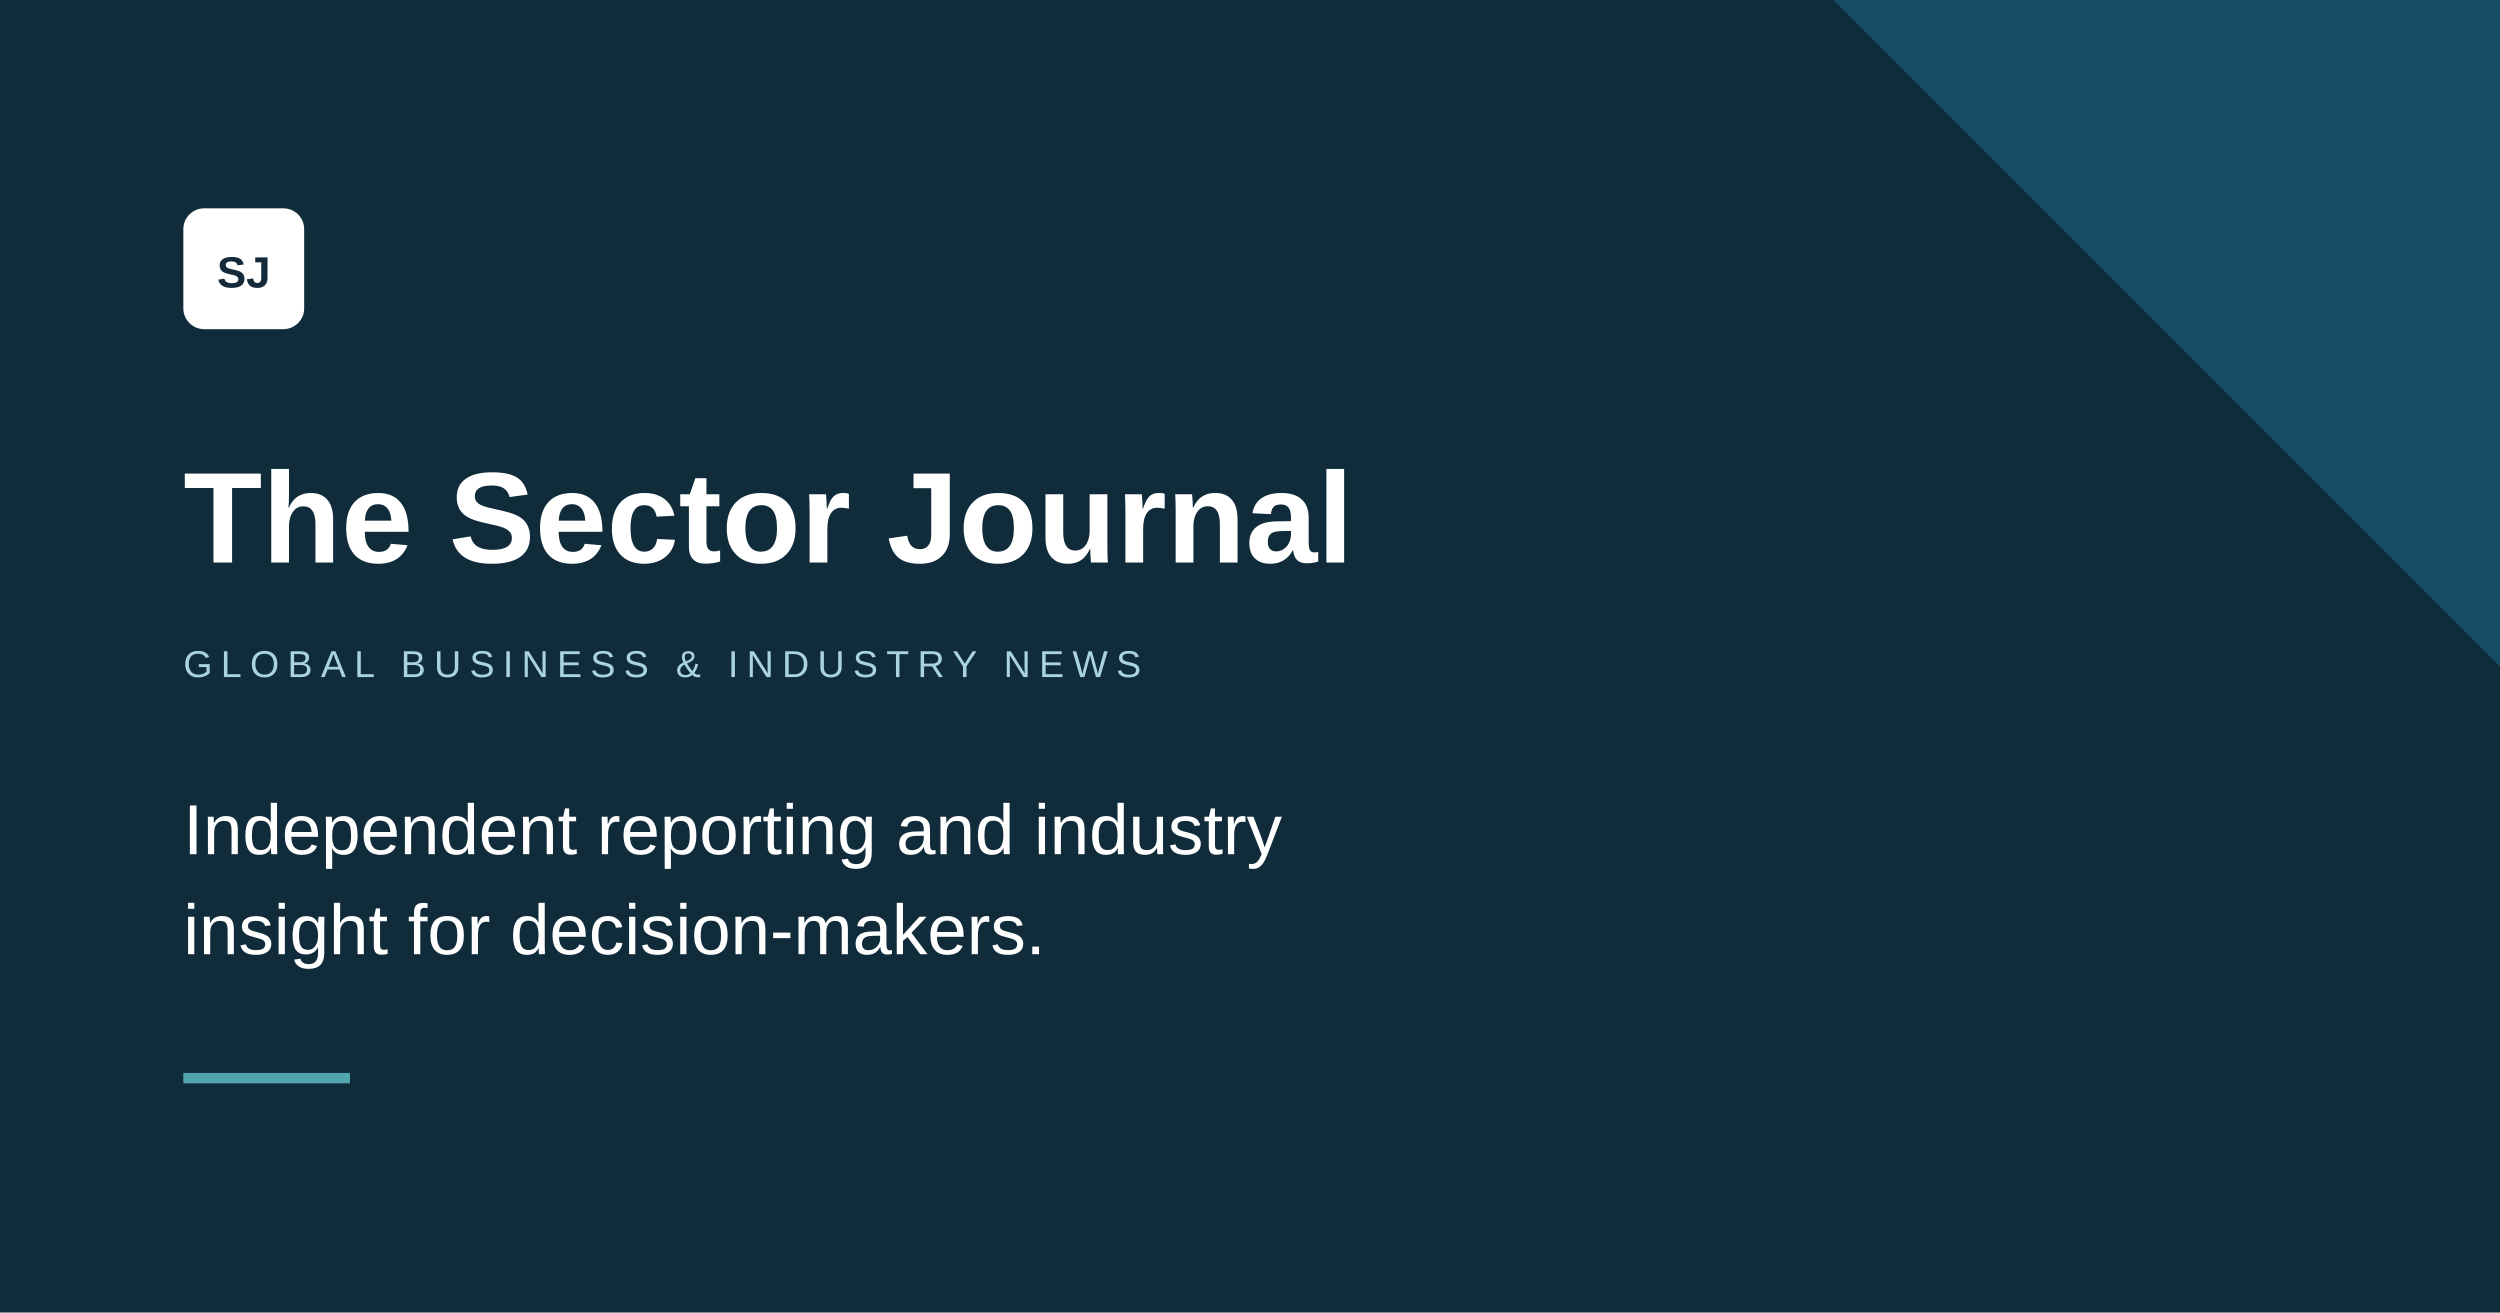
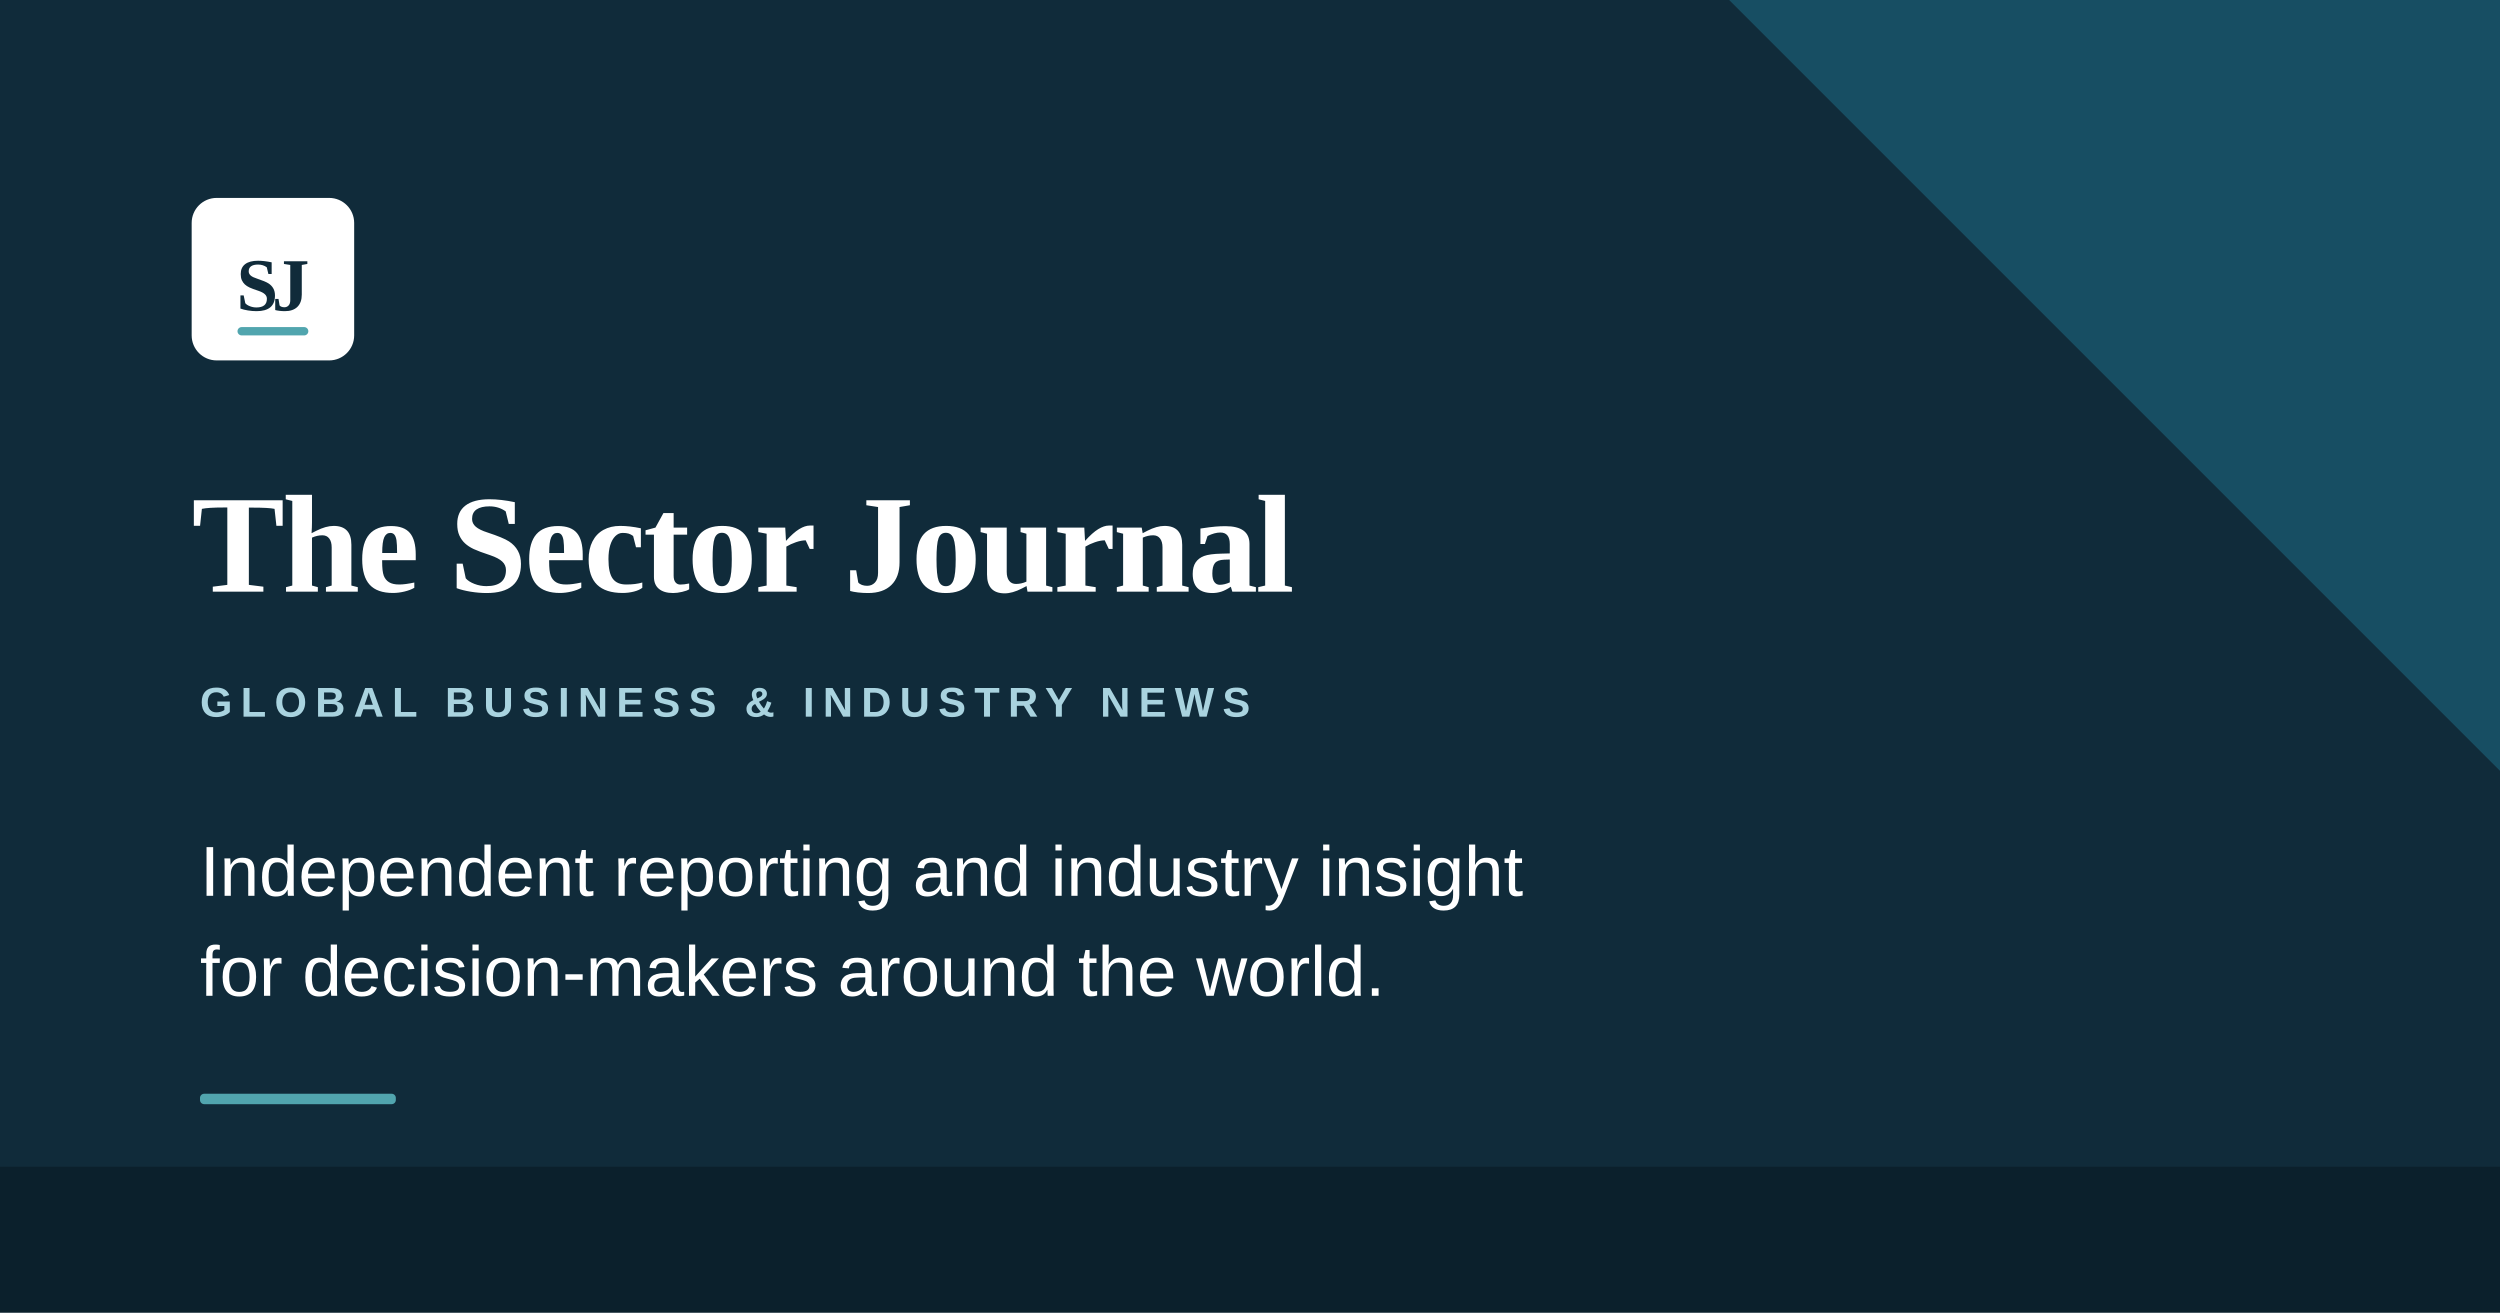
- <svg xmlns="http://www.w3.org/2000/svg" width="1200" height="630" viewBox="0 0 1200 630">
+ <svg xmlns="http://www.w3.org/2000/svg" width="1200" height="630" viewBox="0 0 1200 630" role="img" aria-labelledby="title desc">
  <rect width="1200" height="630" fill="#102b3a" />
-   <path d="M880 0h320v320z" fill="#174e63" />
-   <rect x="88" y="100" width="58" height="58" rx="10" fill="#fff" />
-   <text x="117" y="138" text-anchor="middle" font-family="Arial,sans-serif" font-size="21" font-weight="700" fill="#142a3a">SJ</text>
-   <text x="88" y="270" font-family="Arial,sans-serif" font-size="62" font-weight="700" fill="#fff">The Sector Journal</text>
-   <text x="88" y="325" font-family="Arial,sans-serif" font-size="18" letter-spacing="4" fill="#a9d3df">GLOBAL BUSINESS &amp; INDUSTRY NEWS</text>
-   <text x="88" y="410" font-family="Arial,sans-serif" font-size="34" fill="#fff">Independent reporting and industry</text>
-   <text x="88" y="458" font-family="Arial,sans-serif" font-size="34" fill="#fff">insight for decision-makers.</text>
-   <rect x="88" y="515" width="80" height="5" fill="#51a5ae" />
+   <path d="M830 0h370v370z" fill="#174e63" />
+   <path d="M0 560h1200v70H0z" fill="#0b202c" />
+   <rect x="92" y="95" width="78" height="78" rx="12" fill="#ffffff" />
+   <text x="131" y="149" text-anchor="middle" font-family="Georgia, 'Times New Roman', serif" font-size="36" font-weight="700" letter-spacing="-3" fill="#102b3a">SJ</text>
+   <rect x="114" y="157" width="34" height="4" rx="2" fill="#51a5ae" />
+   <text x="92" y="284" font-family="Georgia, 'Times New Roman', serif" font-size="67" font-weight="700" letter-spacing="-1.2" fill="#ffffff">The Sector Journal</text>
+   <text x="96" y="344" font-family="Arial, Helvetica, sans-serif" font-size="20" font-weight="700" letter-spacing="4" fill="#a9d3df">GLOBAL BUSINESS &amp; INDUSTRY NEWS</text>
+   <text x="96" y="430" font-family="Arial, Helvetica, sans-serif" font-size="34" fill="#ffffff">Independent reporting and industry insight</text>
+   <text x="96" y="478" font-family="Arial, Helvetica, sans-serif" font-size="34" fill="#ffffff">for decision-makers around the world.</text>
+   <rect x="96" y="525" width="94" height="5" rx="2" fill="#51a5ae" />
</svg>
